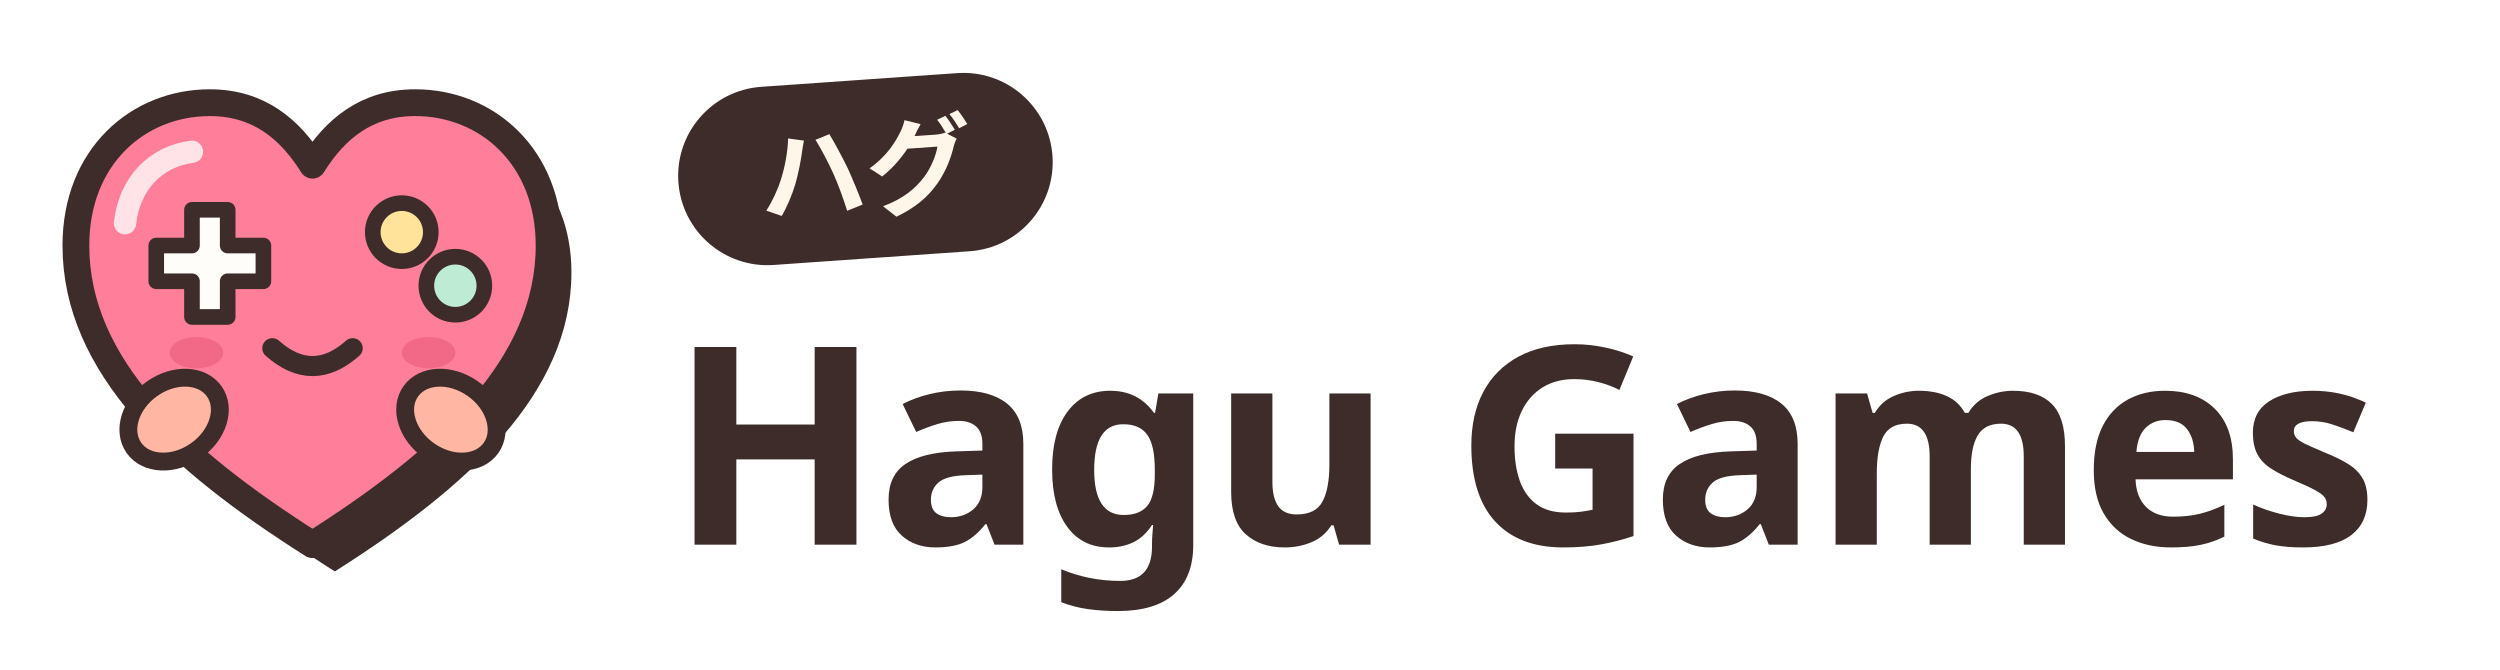
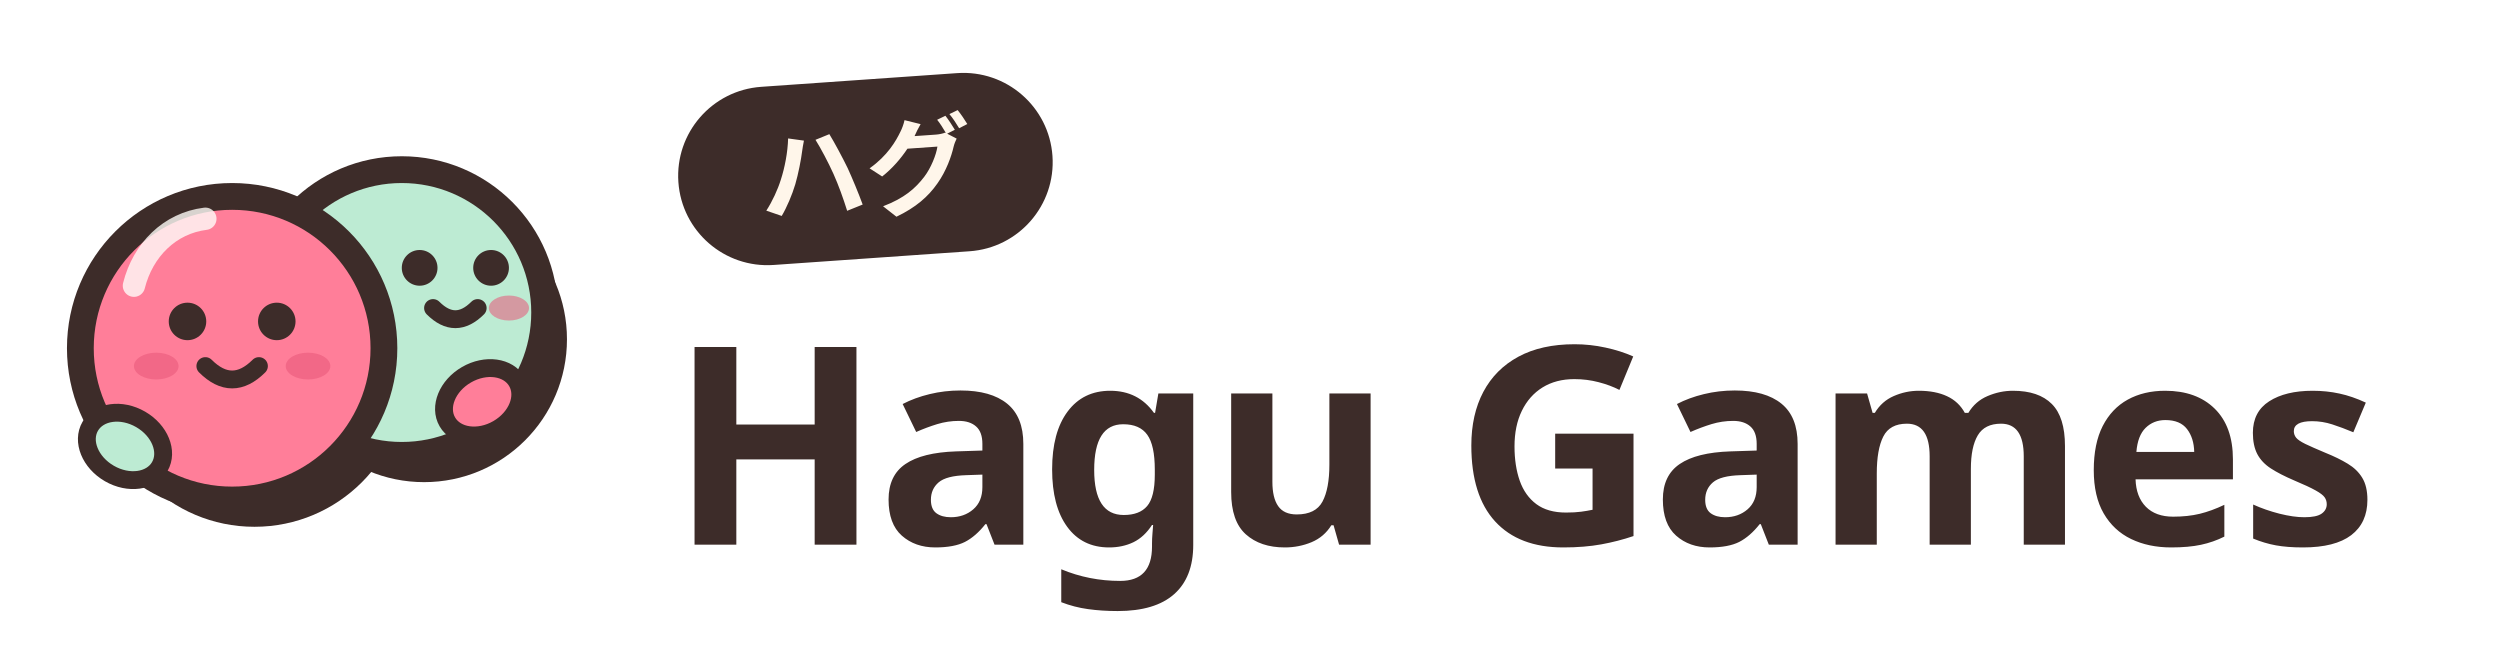
- <svg xmlns="http://www.w3.org/2000/svg" viewBox="0 0 560 150" role="img" aria-labelledby="t">
+ <svg xmlns="http://www.w3.org/2000/svg" viewBox="0 0 560 150" role="img">
  <g transform="translate(6 8)">
-     <path d="M64 114C34 95 11 74 11 47 11 27 25 15 41 15c11 0 18 6 23 14 5-8 12-14 23-14 16 0 30 12 30 32 0 27-23 48-53 67Z" transform="translate(5 6)" fill="#3D2C29" />
-     <path d="M64 114C34 95 11 74 11 47 11 27 25 15 41 15c11 0 18 6 23 14 5-8 12-14 23-14 16 0 30 12 30 32 0 27-23 48-53 67Z" fill="#FF7E99" stroke="#3D2C29" stroke-width="6" stroke-linejoin="round" />
-     <path d="M22 42c1-9 7-15 15-16" fill="none" stroke="#FFFDF9" stroke-width="5" stroke-linecap="round" opacity=".8" />
-     <path d="M37 39h8v8h8v8h-8v8h-8v-8h-8v-8h8Z" fill="#FFFDF9" stroke="#3D2C29" stroke-width="3.5" stroke-linejoin="round" />
-     <circle cx="84" cy="44" r="6.5" fill="#FFE39A" stroke="#3D2C29" stroke-width="3.5" />
-     <circle cx="96" cy="56" r="6.5" fill="#BDEBD3" stroke="#3D2C29" stroke-width="3.5" />
-     <path d="M55 70q9 8 18 0" fill="none" stroke="#3D2C29" stroke-width="4.5" stroke-linecap="round" />
-     <ellipse cx="38" cy="71" rx="6" ry="3.5" fill="#E85578" opacity=".55" />
-     <ellipse cx="90" cy="71" rx="6" ry="3.5" fill="#E85578" opacity=".55" />
-     <g stroke="#3D2C29" stroke-width="4" stroke-linejoin="round">
-       <ellipse cx="33" cy="86" rx="11" ry="8.5" transform="rotate(-35 33 86)" fill="#FFB7A3" />
-       <ellipse cx="95" cy="86" rx="11" ry="8.5" transform="rotate(35 95 86)" fill="#FFB7A3" />
+     <g transform="translate(5 6)" fill="#3D2C29">
+       <circle cx="84" cy="62" r="32" />
+       <circle cx="46" cy="70" r="34" />
+     </g>
+     <circle cx="84" cy="62" r="32" fill="#BDEBD3" stroke="#3D2C29" stroke-width="6" />
+     <circle cx="46" cy="70" r="34" fill="#FF7E99" stroke="#3D2C29" stroke-width="6" />
+     <path d="M24 56c2-8 8-14 16-15" fill="none" stroke="#FFFDF9" stroke-width="5" stroke-linecap="round" opacity=".8" />
+     <g fill="#3D2C29">
+       <circle cx="36" cy="64" r="4.2" />
+       <circle cx="56" cy="64" r="4.2" />
+       <circle cx="88" cy="52" r="4" />
+       <circle cx="104" cy="52" r="4" />
+     </g>
+     <path d="M40 74q6 6 12 0" fill="none" stroke="#3D2C29" stroke-width="4" stroke-linecap="round" />
+     <path d="M91 61q5 5 10 0" fill="none" stroke="#3D2C29" stroke-width="4" stroke-linecap="round" />
+     <g fill="#E85578" opacity=".55">
+       <ellipse cx="29" cy="74" rx="5" ry="3" />
+       <ellipse cx="63" cy="74" rx="5" ry="3" />
+       <ellipse cx="108" cy="61" rx="4.5" ry="2.8" />
+     </g>
+     <g stroke="#3D2C29" stroke-width="4">
+       <ellipse cx="22" cy="92" rx="9" ry="7" transform="rotate(30 22 92)" fill="#BDEBD3" />
+       <ellipse cx="102" cy="82" rx="9" ry="7" transform="rotate(-30 102 82)" fill="#FF7E99" />
    </g>
  </g>
  <g transform="rotate(-4 192 40)">
    <rect x="152" y="18" width="84" height="40" rx="20" fill="#3D2C29" />
    <text x="194" y="47" text-anchor="middle" font-family="'M PLUS Rounded 1c','Hiragino Maru Gothic ProN','Hiragino Sans',sans-serif" font-weight="800" font-size="24" fill="#FFF6EA">ハグ</text>
  </g>
  <text x="150" y="122" font-family="'Baloo 2','Arial Rounded MT Bold','Nunito',sans-serif" font-weight="800" font-size="62" letter-spacing="-1" fill="#3D2C29">Hagu Games</text>
</svg>
